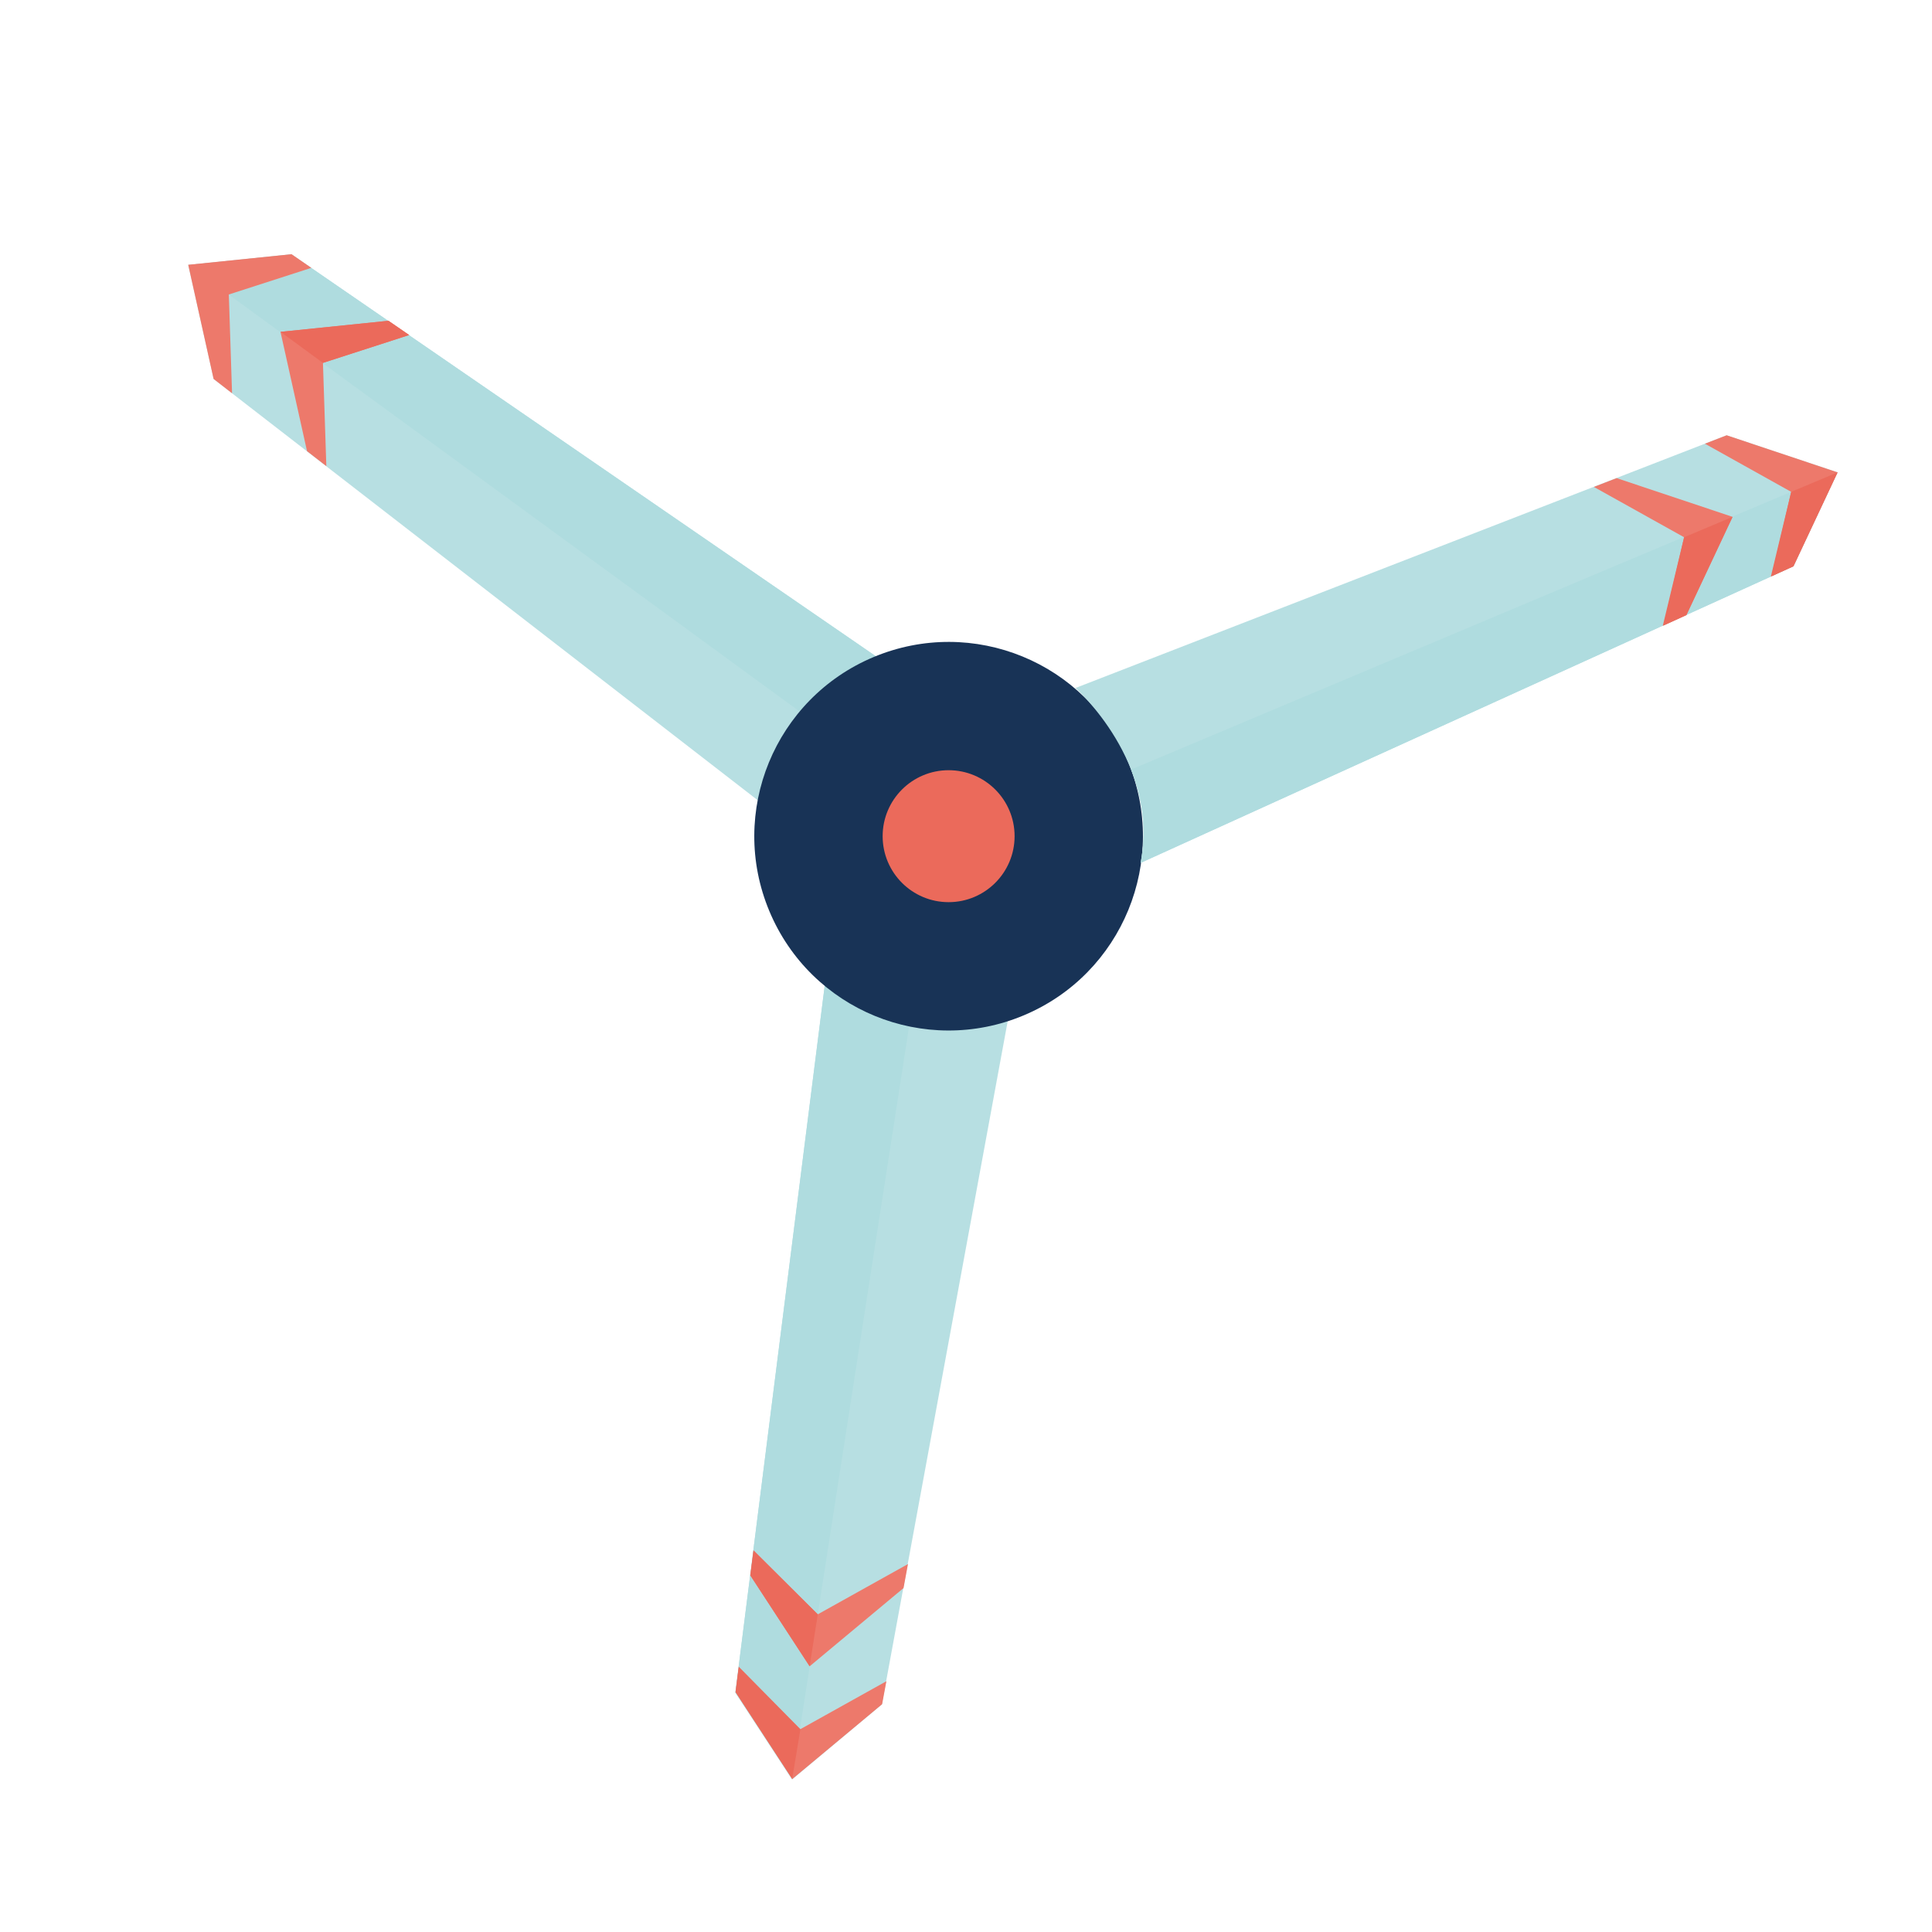
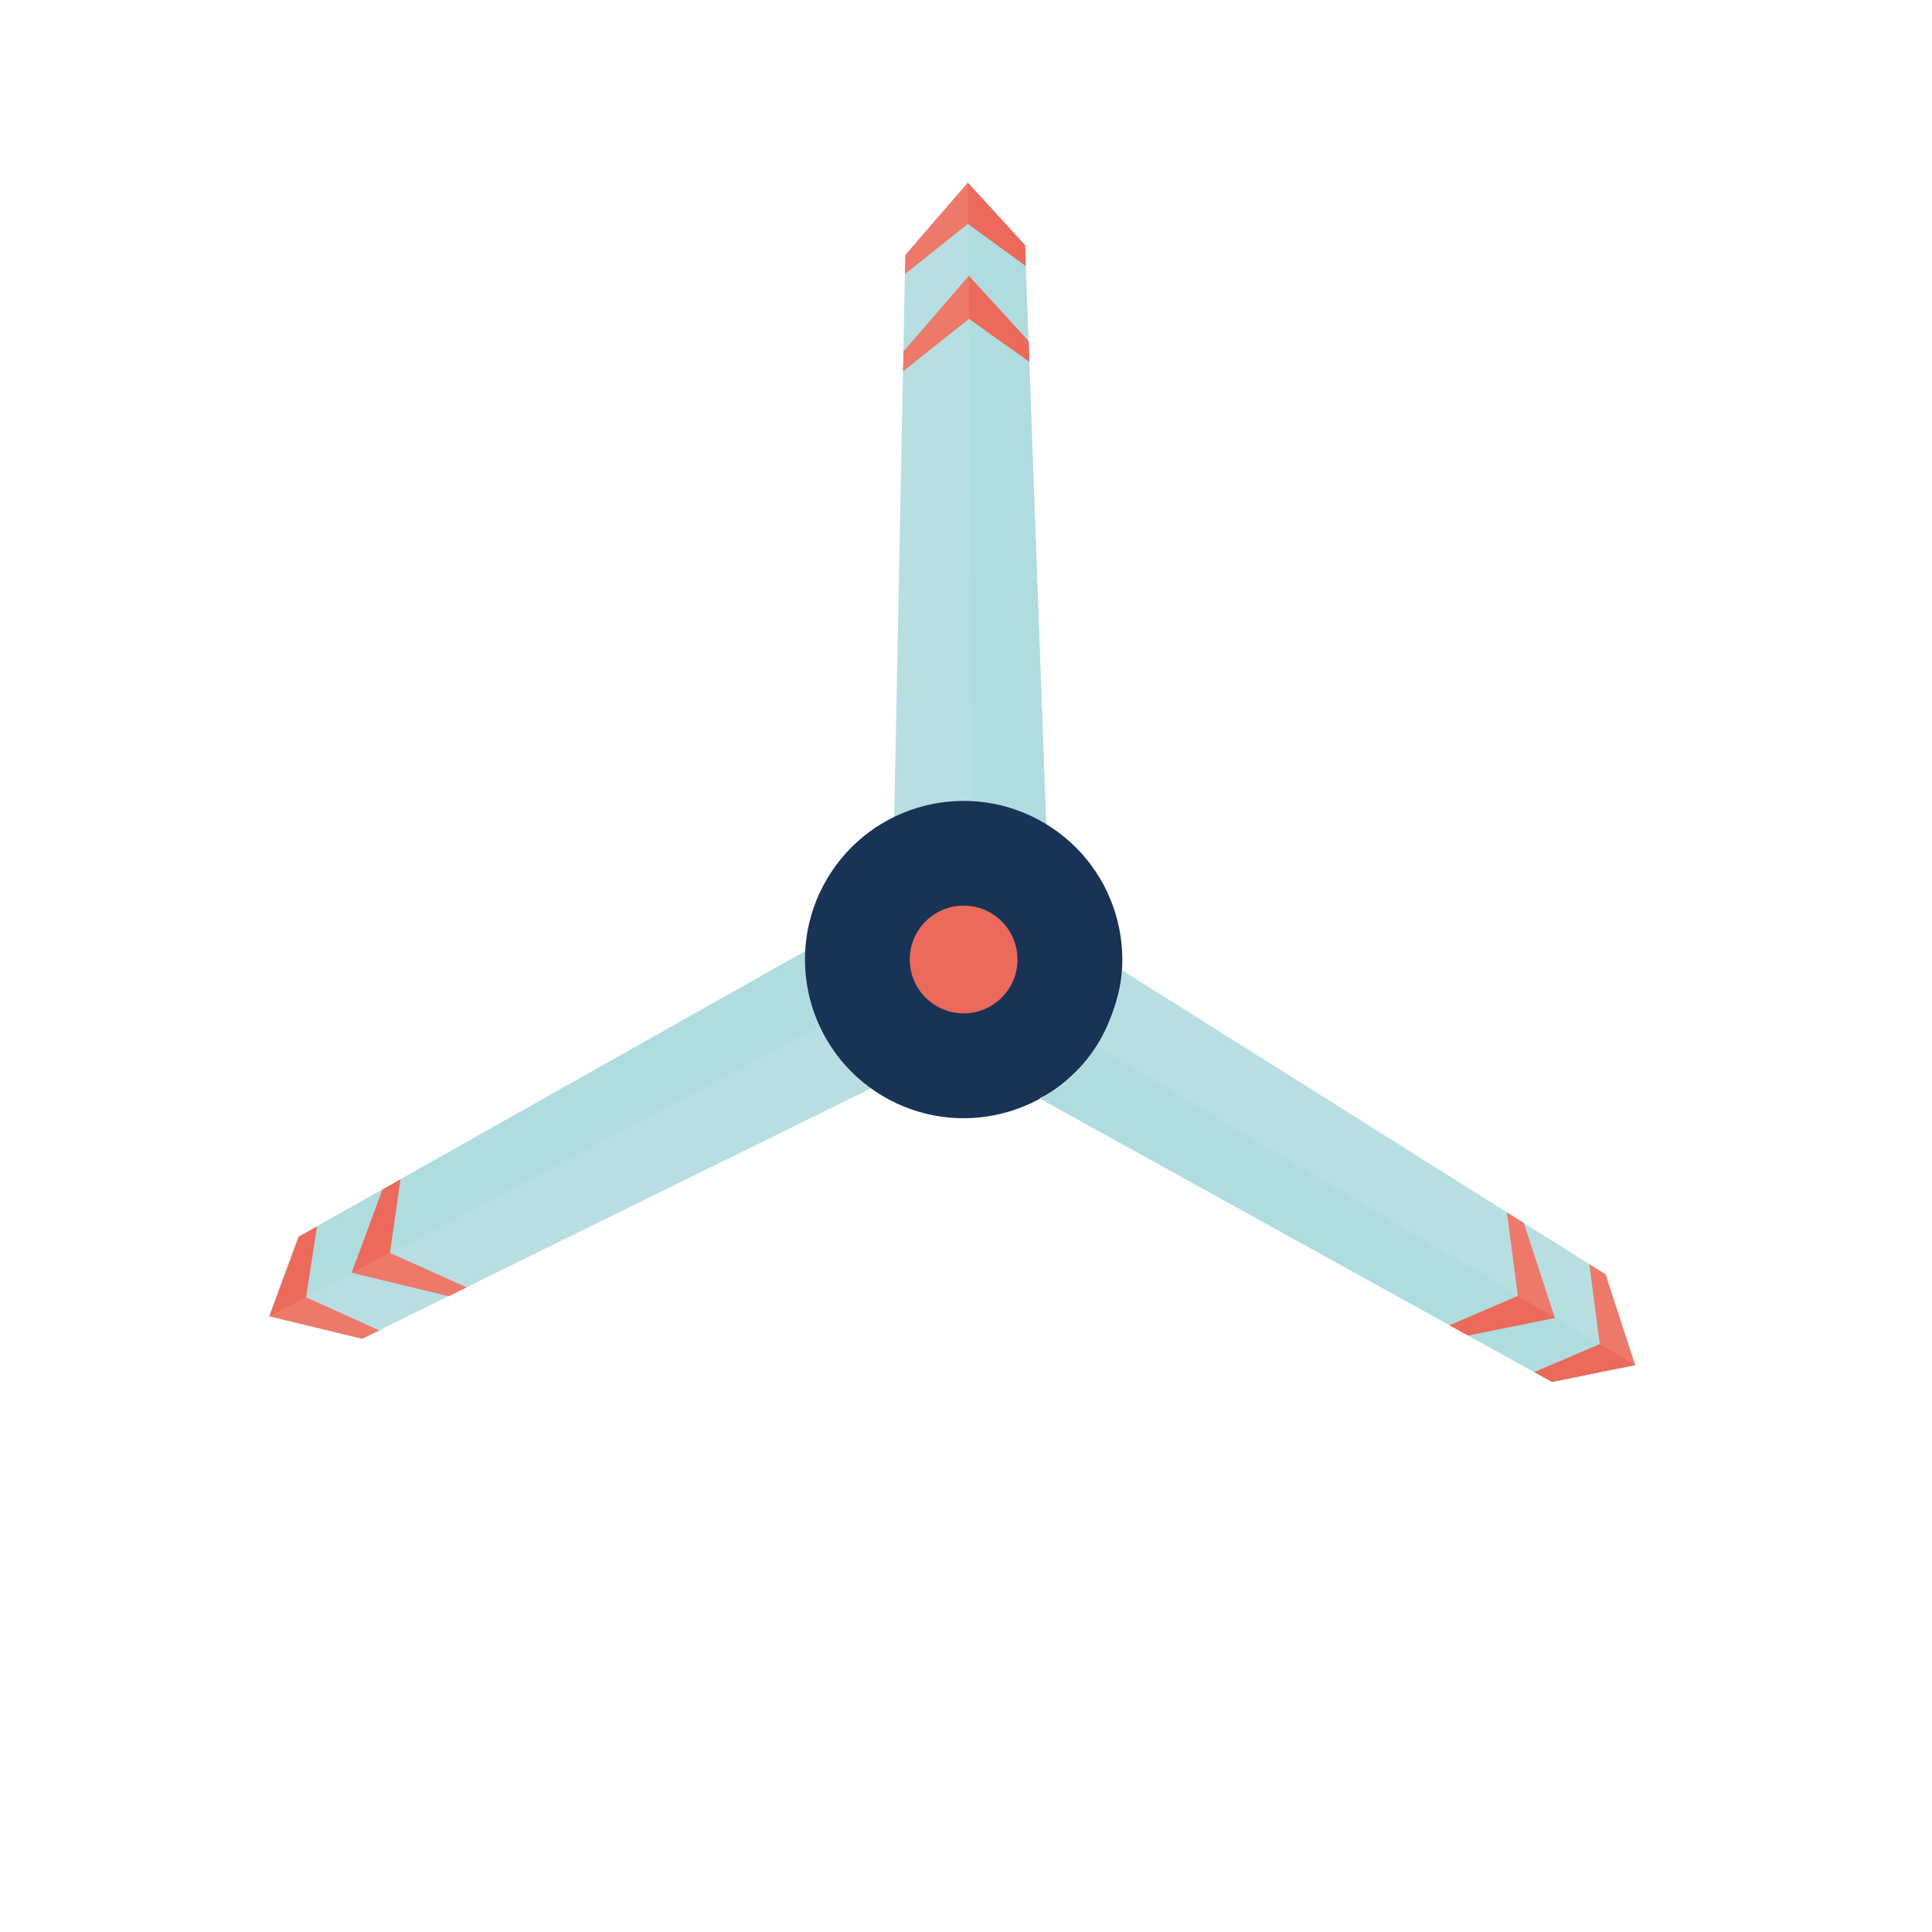
<svg xmlns="http://www.w3.org/2000/svg" version="1.1" id="Calque_1" x="0px" y="0px" width="85.04px" height="85.04px" viewBox="0 0 85.04 85.04" enable-background="new 0 0 85.04 85.04" xml:space="preserve">
-   <path fill="#B7DFE2" d="M38.836,29.083L12.83,11.194l-4.544,0.468l1.119,5.023l24.312,18.82  C33.716,35.505,34.618,30.604,38.836,29.083z" />
-   <path fill="#AFDCDF" d="M35.528,31.559c0.768-1.003,1.834-1.945,3.308-2.477L12.83,11.194l-4.544,0.468L35.528,31.559z" />
-   <path fill="#B7DFE2" d="M36.326,43.188l-3.959,31.314l2.5,3.823l3.95-3.302l5.569-30.24C44.386,44.783,39.614,46.233,36.326,43.188z  " />
-   <path fill="#AFDCDF" d="M40.046,44.985c-1.243-0.221-2.572-0.734-3.72-1.798l-3.959,31.314l2.5,3.823L40.046,44.985z" />
-   <path fill="#183356" d="M45.055,44.695c-4.356,1.822-9.368-0.23-11.191-4.591c-1.821-4.357,0.237-9.361,4.594-11.185  c4.359-1.821,9.366,0.228,11.186,4.585C51.467,37.863,49.411,42.873,45.055,44.695z" />
-   <path fill="#B7DFE2" d="M50.205,37.982l28.736-13.055l1.942-4.136l-4.883-1.632L47.336,30.284  C47.336,30.284,51.074,33.584,50.205,37.982z" />
-   <path fill="#AFDCDF" d="M49.784,33.873c0.466,1.172,0.724,2.574,0.421,4.109l28.736-13.055l1.942-4.136L49.784,33.873z" />
-   <circle fill="#EB6A5B" cx="41.755" cy="36.806" r="2.904" />
-   <polygon fill="#ED796B" points="75.045,19.531 76.001,19.16 80.884,20.792 78.941,24.927 77.976,25.365 78.842,21.65 " />
-   <polygon fill="#EB6A5B" points="77.947,25.379 78.941,24.927 80.884,20.792 78.842,21.65 " />
-   <polygon fill="#ED796B" points="70.157,21.433 71.158,21.045 76.262,22.75 74.229,27.074 73.222,27.533 74.129,23.648 " />
-   <polygon fill="#EB6A5B" points="73.19,27.546 74.229,27.074 76.262,22.75 74.129,23.648 " />
-   <polygon fill="#ED796B" points="39.016,74.002 38.828,75.012 34.874,78.307 32.377,74.479 32.511,73.43 35.217,76.119 " />
-   <polygon fill="#EB6A5B" points="32.517,73.362 32.377,74.479 34.87,78.298 35.231,76.114 " />
-   <polygon fill="#ED796B" points="39.966,68.844 39.771,69.9 35.638,73.345 33.026,69.343 33.167,68.244 35.995,71.058 " />
-   <polygon fill="#EB6A5B" points="33.167,68.244 33.026,69.343 35.637,73.343 35.995,71.058 " />
-   <polygon fill="#ED796B" points="10.214,17.309 9.402,16.679 8.285,11.655 12.831,11.189 13.703,11.79 10.072,12.962 " />
-   <polygon fill="#ED796B" points="14.364,20.517 13.514,19.858 12.346,14.607 17.098,14.119 18.01,14.747 14.215,15.973 " />
-   <polygon fill="#EB6A5B" points="18.01,14.747 17.098,14.119 12.348,14.607 14.215,15.973 " />
+   <g>
+     <path fill="#B7DFE2" d="M46.057,36.559l-0.942-25.762l-2.519-2.751l-2.749,3.18l-0.493,25.106   C39.354,36.332,43.006,34.536,46.057,36.559z" />
+     <path fill="#AFDCDF" d="M42.824,35.598c1.03,0.014,2.168,0.254,3.233,0.961l-0.942-25.762l-2.519-2.751L42.824,35.598z" />
+     <path fill="#B7DFE2" d="M35.59,41.786L13.133,54.443l-1.288,3.501l4.087,0.983L38.47,47.845   C38.47,47.845,35.194,45.423,35.59,41.786z" />
+     <path fill="#AFDCDF" d="M36.223,45.1c-0.46-0.923-0.771-2.044-0.632-3.314L13.133,54.443l-1.288,3.501L36.223,45.1z" />
+     <path fill="#183356" d="M38.853,48.242c-3.317-1.969-4.412-6.254-2.441-9.572c1.968-3.317,6.251-4.405,9.567-2.437   c3.316,1.97,4.413,6.25,2.444,9.566C46.455,49.117,42.171,50.21,38.853,48.242z" />
+     <path fill="#B7DFE2" d="M45.76,48.346l22.557,12.479l3.658-0.741l-1.308-3.994L49.41,42.718   C49.41,42.718,49.068,46.775,45.76,48.346z" />
+     <path fill="#AFDCDF" d="M48.25,46.069c-0.542,0.876-1.335,1.729-2.49,2.277l22.557,12.479l3.658-0.741L48.25,46.069z" />
+     <circle fill="#EB6A5B" cx="42.416" cy="42.234" r="2.371" />
+     <polygon fill="#ED796B" points="69.956,55.642 70.667,56.089 71.975,60.083 68.317,60.825 67.56,60.406 70.417,59.166  " />
+     <polygon fill="#EB6A5B" points="67.537,60.393 68.317,60.825 71.975,60.083 70.417,59.166  " />
+     <polygon fill="#ED796B" points="66.33,53.365 67.073,53.832 68.44,58.008 64.616,58.783 63.824,58.345 66.811,57.047  " />
+     <polygon fill="#EB6A5B" points="63.799,58.333 64.616,58.783 68.44,58.008 66.811,57.047  " />
+     <polygon fill="#ED796B" points="16.7,58.558 15.946,58.928 11.861,57.94 13.153,54.439 13.907,54.015 13.461,57.099  " />
+     <polygon fill="#EB6A5B" points="13.953,53.987 13.153,54.439 11.864,57.934 13.471,57.107  " />
+     <polygon fill="#ED796B" points="20.544,56.667 19.756,57.056 15.485,56.024 16.836,52.364 17.624,51.92 17.159,55.144  " />
+     <polygon fill="#EB6A5B" points="17.624,51.92 16.836,52.364 15.486,56.022 17.159,55.144  " />
+     <polygon fill="#ED796B" points="39.833,12.061 39.851,11.222 42.6,8.042 45.119,10.795 45.15,11.659 42.614,9.85  " />
+     <polygon fill="#EB6A5B" points="45.154,11.713 45.119,10.795 42.604,8.047 42.604,9.856  " />
+     <polygon fill="#ED796B" points="39.752,16.344 39.769,15.466 42.643,12.143 45.276,15.02 45.309,15.924 42.659,14.033  " />
+     <polygon fill="#EB6A5B" points="45.309,15.924 45.276,15.02 42.644,12.143 42.659,14.033  " />
+   </g>
</svg>
